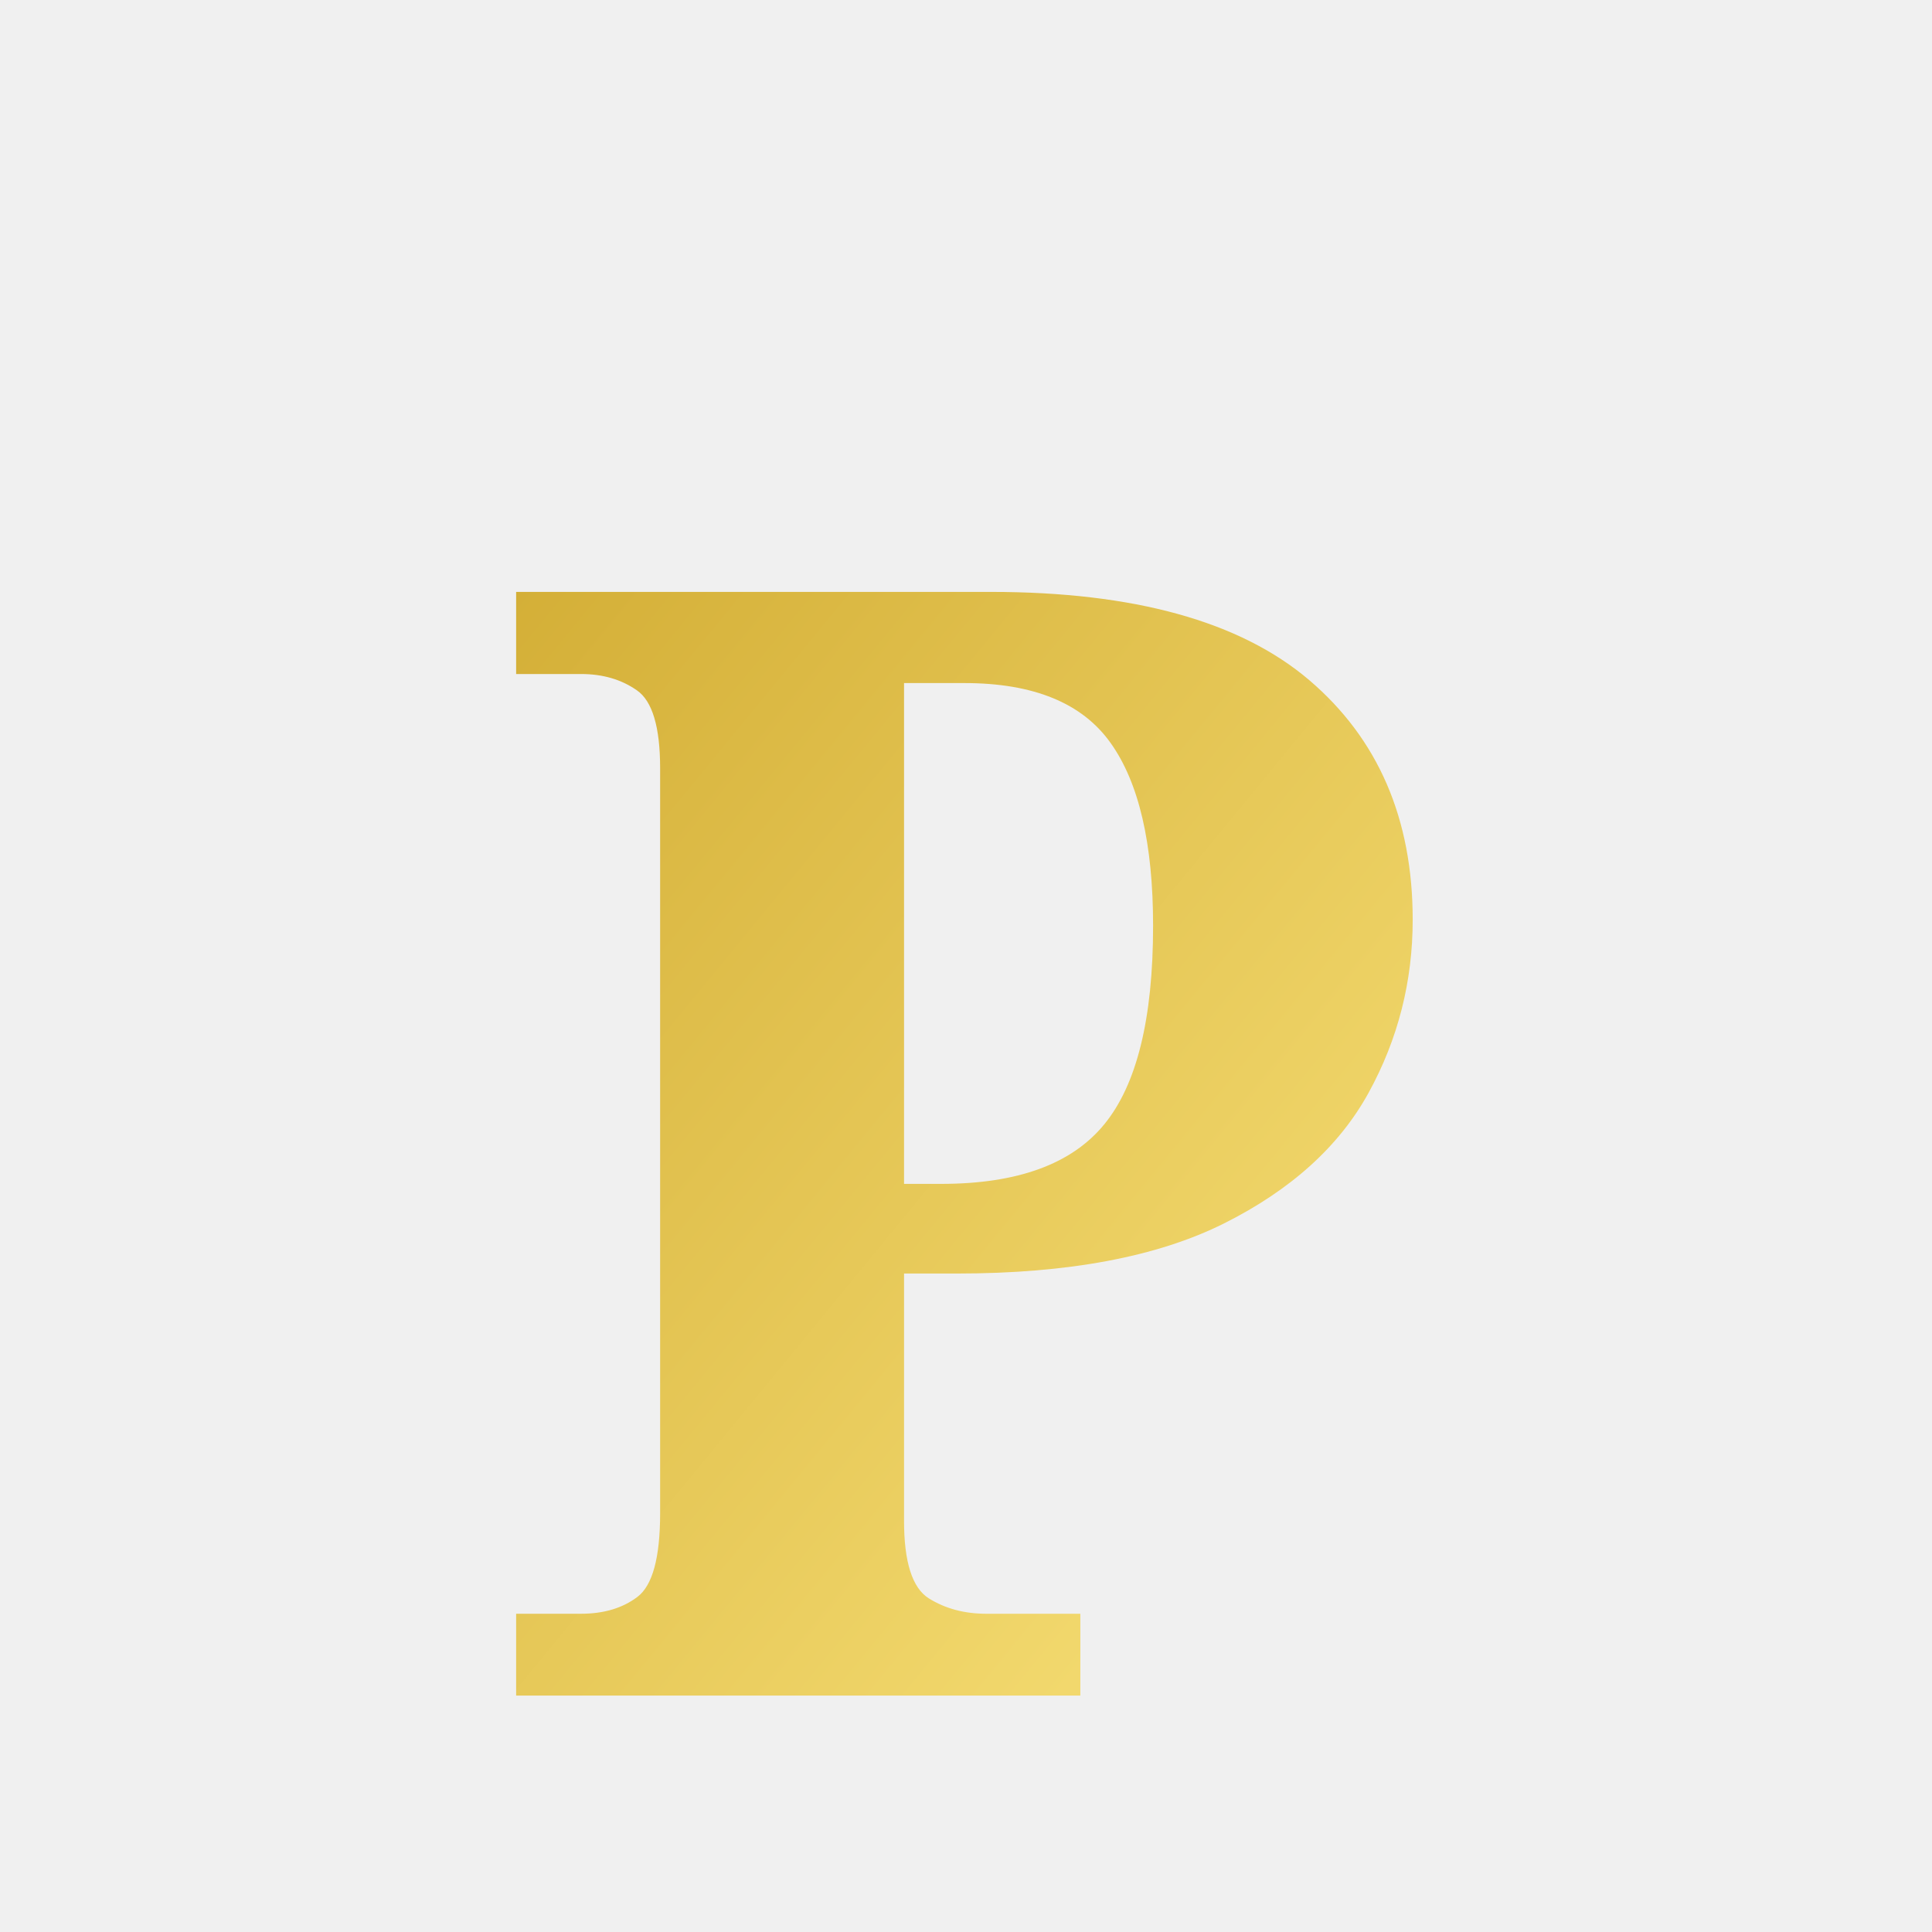
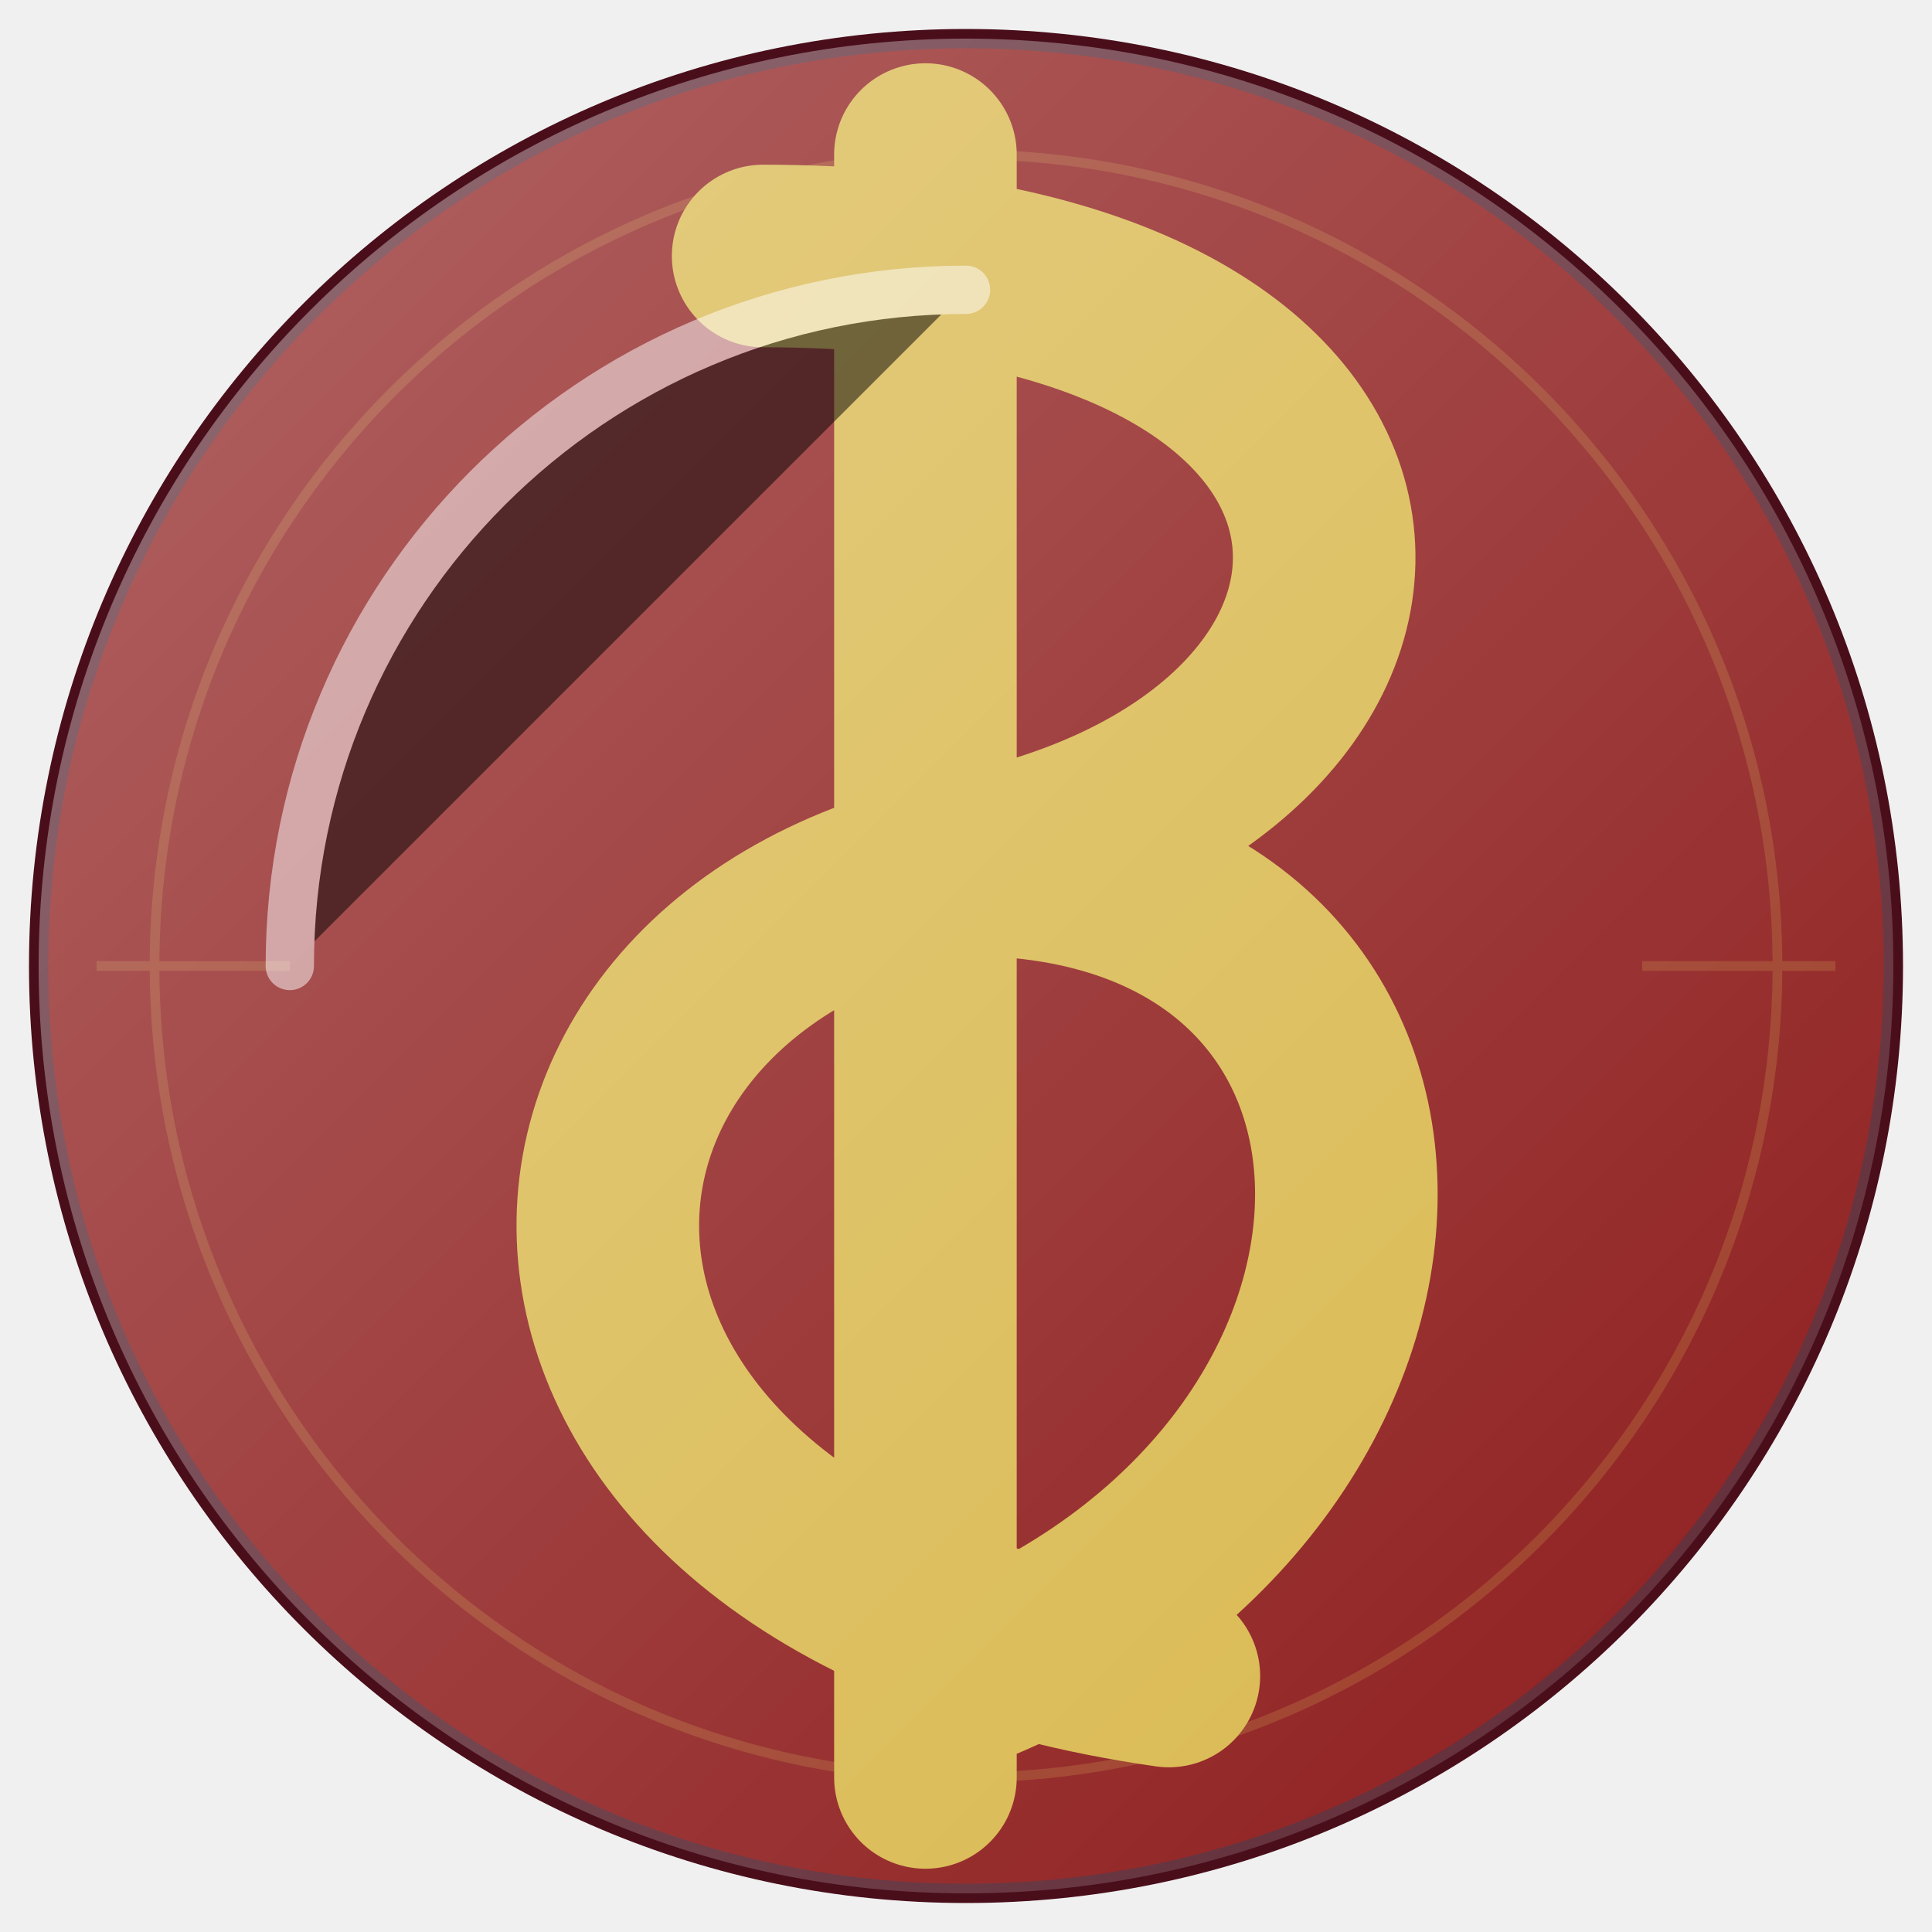
<svg xmlns="http://www.w3.org/2000/svg" width="100" height="100" viewBox="0 0 100 100">
  <defs>
-     <linearGradient id="goldGradient" x1="0%" y1="0%" x2="100%" y2="100%">
-       <stop offset="0%" style="stop-color:#d4af37;stop-opacity:1" />
-       <stop offset="100%" style="stop-color:#f9e27a;stop-opacity:1" />
+     <linearGradient id="glassLayer" x1="0%" y1="0%" x2="100%" y2="100%">
+       <stop offset="0%" style="stop-color:#ffffff;stop-opacity:0.4" />
+       <stop offset="100%" style="stop-color:#ffffff;stop-opacity:0.1" />
    </linearGradient>
  </defs>
-   <text x="50%" y="60%" dominant-baseline="middle" text-anchor="middle" font-family="'Playfair Display', serif" font-size="80" font-weight="900" fill="url(#goldGradient)">P</text>
+   <circle cx="50" cy="50" r="48" fill="#800000" stroke="#4A0E1B" stroke-width="1" />
+   <g opacity="0.2" stroke="#D4AF37" stroke-width="0.5">
+     <circle cx="50" cy="50" r="42" fill="none" />
+     <path d="M50 5 V15 M50 85 V95 M5 50 H15 M85 50 H95" />
+   </g>
+   <g transform="translate(50, 50) scale(1.05) translate(-50, -50)">
+     <path d="M48 10 V90 M40 15 C75 15, 75 40, 50 45 C25 50, 25 80, 60 85 M50 45 C75 45, 75 75, 50 85" stroke="#D4AF37" stroke-width="9" stroke-linecap="round" stroke-linejoin="round" fill="none" />
+   </g>
+   <circle cx="50" cy="50" r="48" fill="url(#glassLayer)" />
+   <path d="M15 50 A35 35 0 0 1 50 15" stroke="white" stroke-width="2.5" stroke-linecap="round" opacity="0.5" />
</svg>
